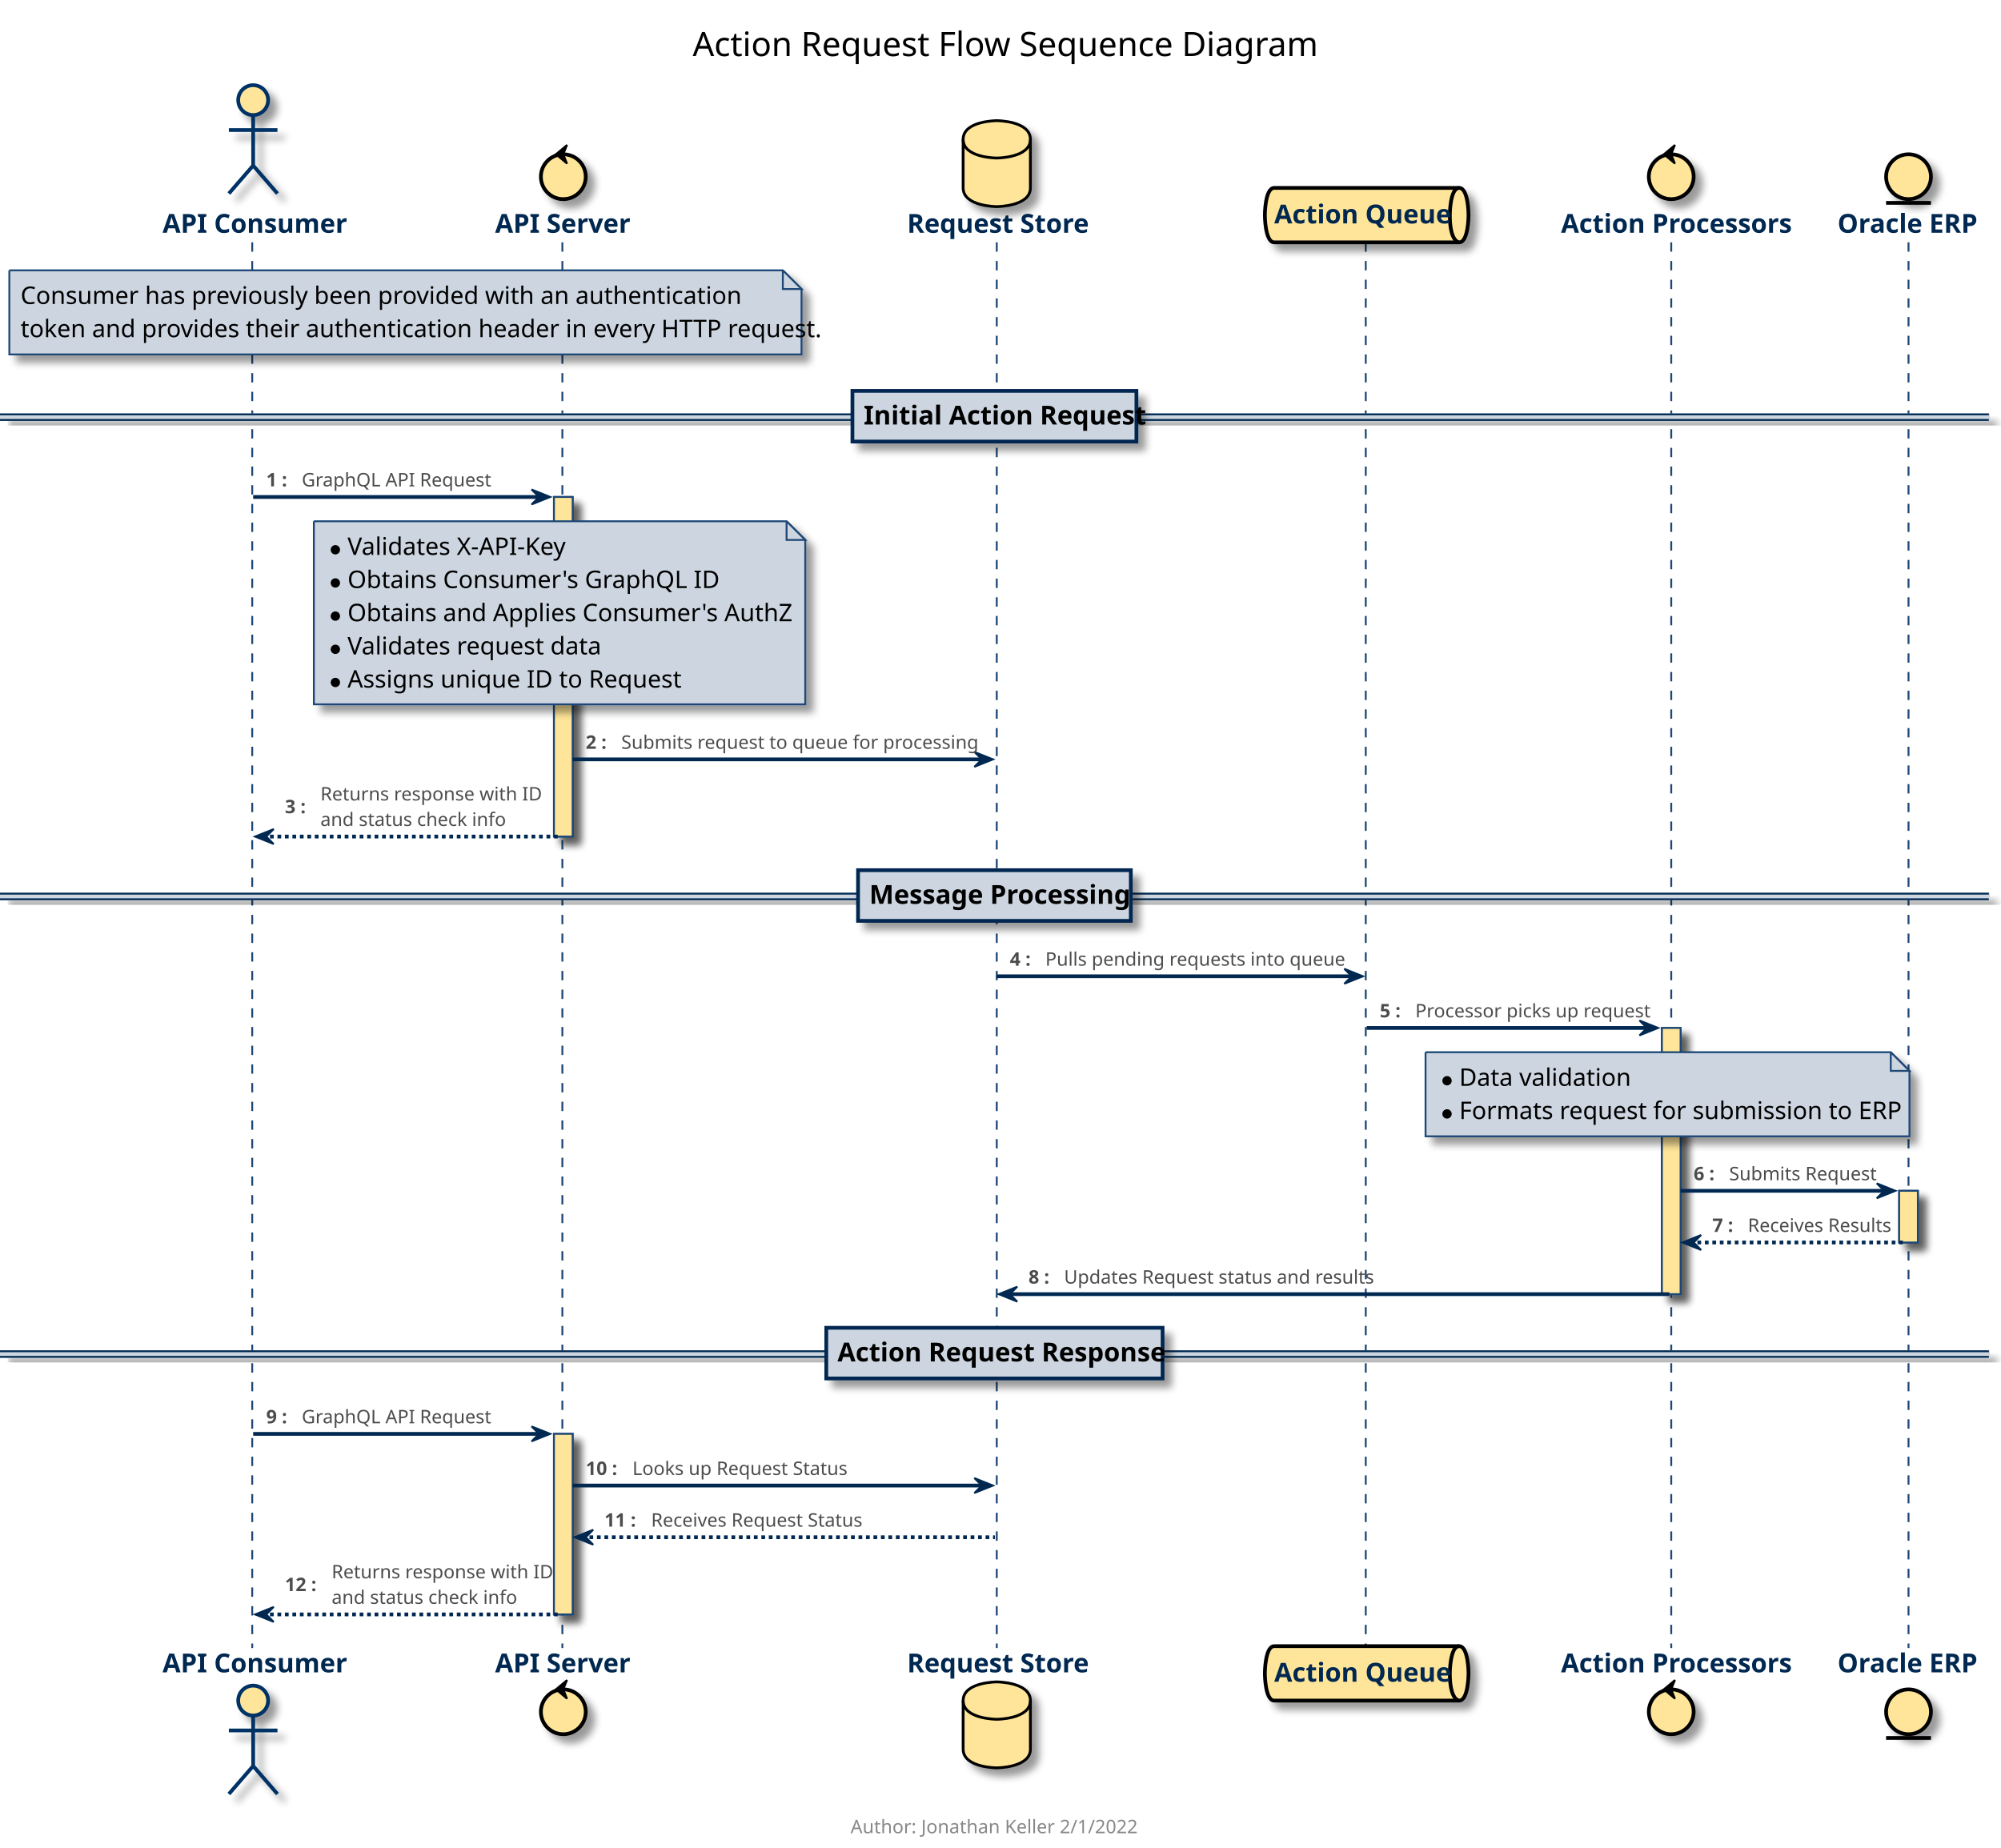
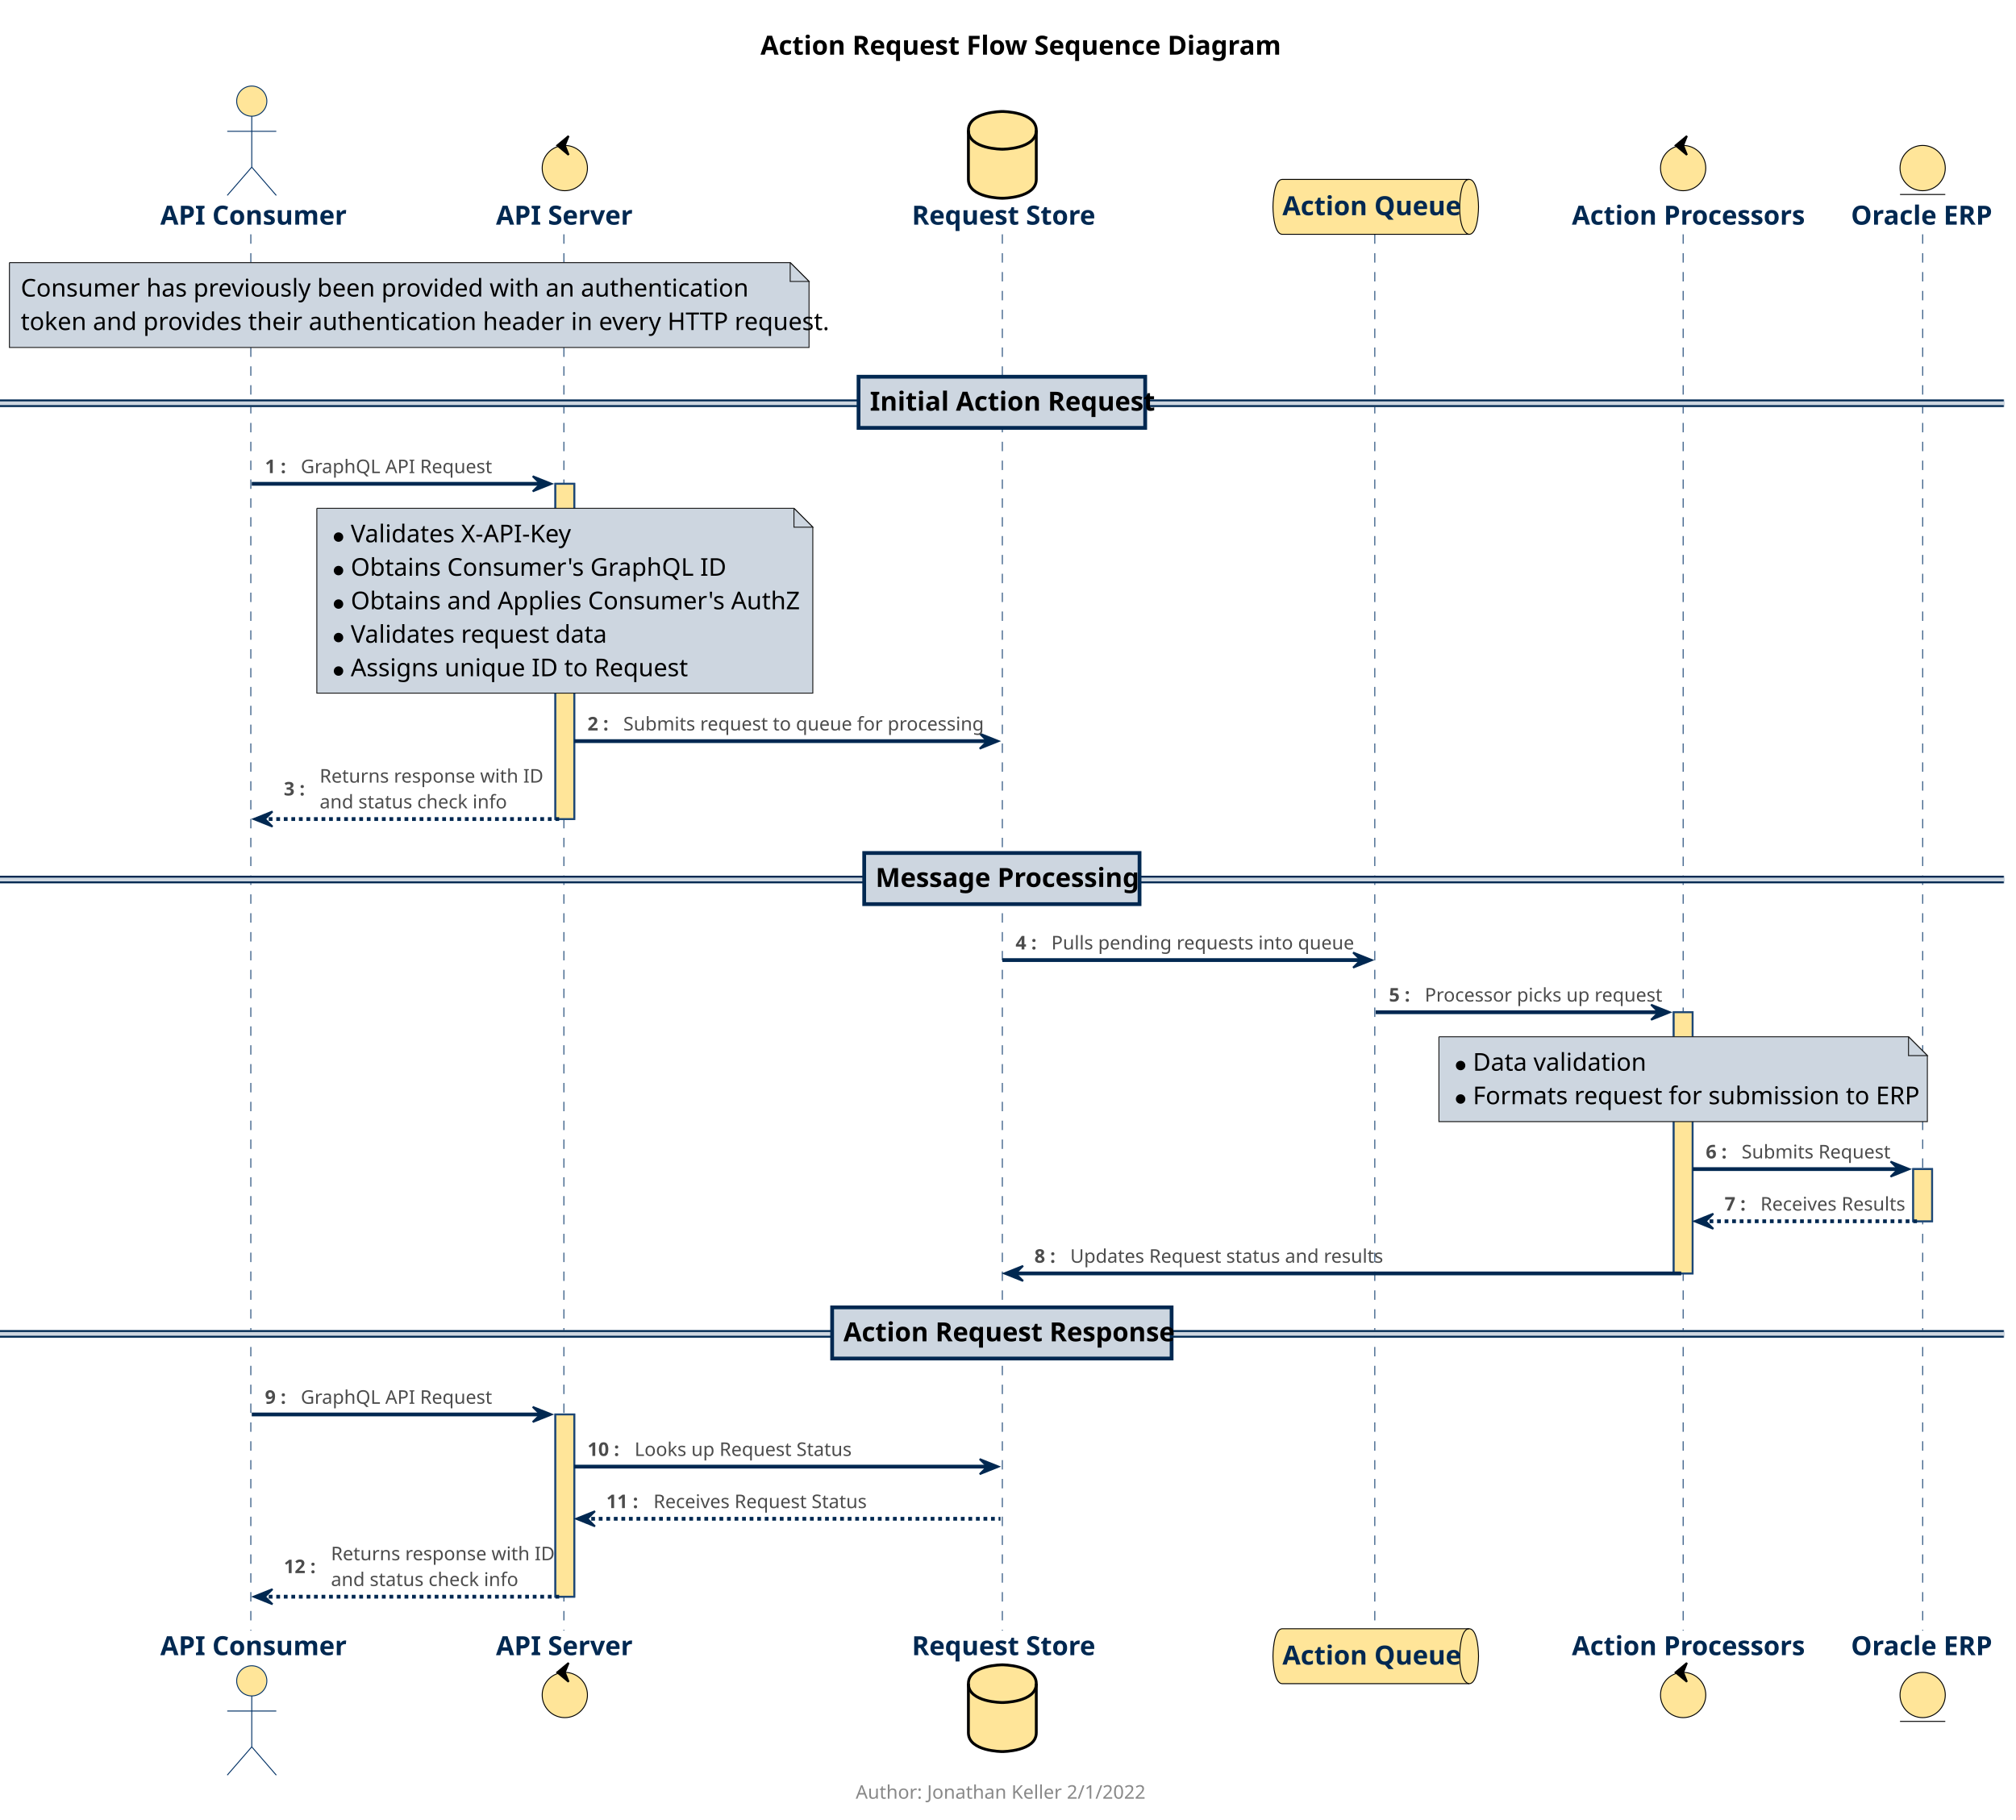
- <svg xmlns="http://www.w3.org/2000/svg" contentScriptType="application/ecmascript" contentStyleType="text/css" height="989px" preserveAspectRatio="none" style="width:1071px;height:989px;background:#FFFFFF;" version="1.1" viewBox="0 0 1071 989" width="1071px" zoomAndPan="magnify">
-   <defs>
-     <filter height="300%" id="fvhv2ahh6kddv" width="300%" x="-1" y="-1">
-       <feGaussianBlur result="blurOut" stdDeviation="2.0" />
-       <feColorMatrix in="blurOut" result="blurOut2" type="matrix" values="0 0 0 0 0 0 0 0 0 0 0 0 0 0 0 0 0 0 .4 0" />
-       <feOffset dx="4.0" dy="4.0" in="blurOut2" result="blurOut3" />
-       <feBlend in="SourceGraphic" in2="blurOut3" mode="normal" />
-     </filter>
-   </defs>
+ <svg xmlns="http://www.w3.org/2000/svg" contentStyleType="text/css" height="965px" preserveAspectRatio="none" style="width:1069px;height:965px;background:#FFFFFF;" version="1.1" viewBox="0 0 1069 965" width="1069px" zoomAndPan="magnify">
+   <defs />
  <g>
-     <text fill="#000000" font-family="Avenir" font-size="18" lengthAdjust="spacing" textLength="323" x="370.75" y="30">Action Request Flow Sequence Diagram</text>
-     <rect fill="#FFE599" filter="url(#fvhv2ahh6kddv)" height="181.77" style="stroke:#1D4776;stroke-width:1.0;" width="10" x="296.5" y="266.012" />
-     <rect fill="#FFE599" filter="url(#fvhv2ahh6kddv)" height="96.64" style="stroke:#1D4776;stroke-width:1.0;" width="10" x="296.5" y="767.506" />
-     <rect fill="#FFE599" filter="url(#fvhv2ahh6kddv)" height="142.496" style="stroke:#1D4776;stroke-width:1.0;" width="10" x="889.5" y="550.226" />
-     <rect fill="#FFE599" filter="url(#fvhv2ahh6kddv)" height="27.66" style="stroke:#1D4776;stroke-width:1.0;" width="10" x="1016.5" y="637.402" />
-     <line style="stroke:#1D4776;stroke-width:1.0;stroke-dasharray:5.0,5.0;" x1="135" x2="135" y1="129.712" y2="882.146" />
-     <line style="stroke:#1D4776;stroke-width:1.0;stroke-dasharray:5.0,5.0;" x1="301" x2="301" y1="129.712" y2="882.146" />
-     <line style="stroke:#1D4776;stroke-width:1.0;stroke-dasharray:5.0,5.0;" x1="533.5" x2="533.5" y1="129.712" y2="882.146" />
-     <line style="stroke:#1D4776;stroke-width:1.0;stroke-dasharray:5.0,5.0;" x1="731" x2="731" y1="129.712" y2="882.146" />
-     <line style="stroke:#1D4776;stroke-width:1.0;stroke-dasharray:5.0,5.0;" x1="894.5" x2="894.5" y1="129.712" y2="882.146" />
-     <line style="stroke:#1D4776;stroke-width:1.0;stroke-dasharray:5.0,5.0;" x1="1021.5" x2="1021.5" y1="129.712" y2="882.146" />
-     <text fill="#002851" font-family="Avenir" font-size="14" font-weight="bold" lengthAdjust="spacing" textLength="91" x="87" y="124.588">API Consumer</text>
-     <ellipse cx="135.5" cy="53.588" fill="#FFE599" filter="url(#fvhv2ahh6kddv)" rx="8" ry="8" style="stroke:#033266;stroke-width:2.0;" />
-     <path d="M135.5,61.588 L135.5,88.588 M122.5,69.588 L148.5,69.588 M135.5,88.588 L122.5,103.588 M135.5,88.588 L148.5,103.588 " fill="none" filter="url(#fvhv2ahh6kddv)" style="stroke:#033266;stroke-width:2.0;" />
-     <text fill="#002851" font-family="Avenir" font-size="14" font-weight="bold" lengthAdjust="spacing" textLength="91" x="87" y="895.146">API Consumer</text>
-     <ellipse cx="135.5" cy="910.27" fill="#FFE599" filter="url(#fvhv2ahh6kddv)" rx="8" ry="8" style="stroke:#033266;stroke-width:2.0;" />
-     <path d="M135.5,918.27 L135.5,945.27 M122.5,926.27 L148.5,926.27 M135.5,945.27 L122.5,960.27 M135.5,945.27 L148.5,960.27 " fill="none" filter="url(#fvhv2ahh6kddv)" style="stroke:#033266;stroke-width:2.0;" />
-     <text fill="#002851" font-family="Avenir" font-size="14" font-weight="bold" lengthAdjust="spacing" textLength="67" x="265" y="124.588">API Server</text>
-     <ellipse cx="301.5" cy="94.588" fill="#FFE599" filter="url(#fvhv2ahh6kddv)" rx="12" ry="12" style="stroke:#000000;stroke-width:2.0;" />
-     <polygon fill="#000000" points="297.5,82.588,303.5,77.588,301.5,82.588,303.5,87.588,297.5,82.588" style="stroke:#000000;stroke-width:1.0;" />
-     <text fill="#002851" font-family="Avenir" font-size="14" font-weight="bold" lengthAdjust="spacing" textLength="67" x="265" y="895.146">API Server</text>
-     <ellipse cx="301.5" cy="916.27" fill="#FFE599" filter="url(#fvhv2ahh6kddv)" rx="12" ry="12" style="stroke:#000000;stroke-width:2.0;" />
-     <polygon fill="#000000" points="297.5,904.27,303.5,899.27,301.5,904.27,303.5,909.27,297.5,904.27" style="stroke:#000000;stroke-width:1.0;" />
-     <text fill="#002851" font-family="Avenir" font-size="14" font-weight="bold" lengthAdjust="spacing" textLength="90" x="485.5" y="124.588">Request Store</text>
-     <path d="M515.5,74.588 C515.5,64.588 533.5,64.588 533.5,64.588 C533.5,64.588 551.5,64.588 551.5,74.588 L551.5,100.588 C551.5,110.588 533.5,110.588 533.5,110.588 C533.5,110.588 515.5,110.588 515.5,100.588 L515.5,74.588 " fill="#FFE599" filter="url(#fvhv2ahh6kddv)" style="stroke:#000000;stroke-width:1.5;" />
-     <path d="M515.5,74.588 C515.5,84.588 533.5,84.588 533.5,84.588 C533.5,84.588 551.5,84.588 551.5,74.588 " fill="none" style="stroke:#000000;stroke-width:1.5;" />
-     <text fill="#002851" font-family="Avenir" font-size="14" font-weight="bold" lengthAdjust="spacing" textLength="90" x="485.5" y="895.146">Request Store</text>
-     <path d="M515.5,910.27 C515.5,900.27 533.5,900.27 533.5,900.27 C533.5,900.27 551.5,900.27 551.5,910.27 L551.5,936.27 C551.5,946.27 533.5,946.27 533.5,946.27 C533.5,946.27 515.5,946.27 515.5,936.27 L515.5,910.27 " fill="#FFE599" filter="url(#fvhv2ahh6kddv)" style="stroke:#000000;stroke-width:1.5;" />
-     <path d="M515.5,910.27 C515.5,920.27 533.5,920.27 533.5,920.27 C533.5,920.27 551.5,920.27 551.5,910.27 " fill="none" style="stroke:#000000;stroke-width:1.5;" />
-     <path d="M682,100.588 L781,100.588 C786,100.588 786,115.15 786,115.15 C786,115.15 786,129.712 781,129.712 L682,129.712 C677,129.712 677,115.15 677,115.15 C677,115.15 677,100.588 682,100.588 " fill="#FFE599" filter="url(#fvhv2ahh6kddv)" style="stroke:#000000;stroke-width:2.0;" />
-     <path d="M781,100.588 C776,100.588 776,115.15 776,115.15 C776,129.712 781,129.712 781,129.712 " fill="none" style="stroke:#000000;stroke-width:2.0;" />
-     <text fill="#002851" font-family="Avenir" font-size="14" font-weight="bold" lengthAdjust="spacing" textLength="89" x="682" y="119.588">Action Queue</text>
-     <path d="M682,881.146 L781,881.146 C786,881.146 786,895.708 786,895.708 C786,895.708 786,910.27 781,910.27 L682,910.27 C677,910.27 677,895.708 677,895.708 C677,895.708 677,881.146 682,881.146 " fill="#FFE599" filter="url(#fvhv2ahh6kddv)" style="stroke:#000000;stroke-width:2.0;" />
-     <path d="M781,881.146 C776,881.146 776,895.708 776,895.708 C776,910.27 781,910.27 781,910.27 " fill="none" style="stroke:#000000;stroke-width:2.0;" />
-     <text fill="#002851" font-family="Avenir" font-size="14" font-weight="bold" lengthAdjust="spacing" textLength="89" x="682" y="900.146">Action Queue</text>
-     <text fill="#002851" font-family="Avenir" font-size="14" font-weight="bold" lengthAdjust="spacing" textLength="112" x="835.5" y="124.588">Action Processors</text>
-     <ellipse cx="894.5" cy="94.588" fill="#FFE599" filter="url(#fvhv2ahh6kddv)" rx="12" ry="12" style="stroke:#000000;stroke-width:2.0;" />
-     <polygon fill="#000000" points="890.5,82.588,896.5,77.588,894.5,82.588,896.5,87.588,890.5,82.588" style="stroke:#000000;stroke-width:1.0;" />
-     <text fill="#002851" font-family="Avenir" font-size="14" font-weight="bold" lengthAdjust="spacing" textLength="112" x="835.5" y="895.146">Action Processors</text>
-     <ellipse cx="894.5" cy="916.27" fill="#FFE599" filter="url(#fvhv2ahh6kddv)" rx="12" ry="12" style="stroke:#000000;stroke-width:2.0;" />
-     <polygon fill="#000000" points="890.5,904.27,896.5,899.27,894.5,904.27,896.5,909.27,890.5,904.27" style="stroke:#000000;stroke-width:1.0;" />
-     <text fill="#002851" font-family="Avenir" font-size="14" font-weight="bold" lengthAdjust="spacing" textLength="70" x="983.5" y="124.588">Oracle ERP</text>
-     <ellipse cx="1021.5" cy="94.588" fill="#FFE599" filter="url(#fvhv2ahh6kddv)" rx="12" ry="12" style="stroke:#000000;stroke-width:2.0;" />
-     <line style="stroke:#000000;stroke-width:2.0;" x1="1009.5" x2="1033.5" y1="108.588" y2="108.588" />
-     <text fill="#002851" font-family="Avenir" font-size="14" font-weight="bold" lengthAdjust="spacing" textLength="70" x="983.5" y="895.146">Oracle ERP</text>
-     <ellipse cx="1021.5" cy="916.27" fill="#FFE599" filter="url(#fvhv2ahh6kddv)" rx="12" ry="12" style="stroke:#000000;stroke-width:2.0;" />
-     <line style="stroke:#000000;stroke-width:2.0;" x1="1009.5" x2="1033.5" y1="930.27" y2="930.27" />
-     <rect fill="#FFE599" filter="url(#fvhv2ahh6kddv)" height="181.77" style="stroke:#1D4776;stroke-width:1.0;" width="10" x="296.5" y="266.012" />
-     <rect fill="#FFE599" filter="url(#fvhv2ahh6kddv)" height="96.64" style="stroke:#1D4776;stroke-width:1.0;" width="10" x="296.5" y="767.506" />
-     <rect fill="#FFE599" filter="url(#fvhv2ahh6kddv)" height="142.496" style="stroke:#1D4776;stroke-width:1.0;" width="10" x="889.5" y="550.226" />
-     <rect fill="#FFE599" filter="url(#fvhv2ahh6kddv)" height="27.66" style="stroke:#1D4776;stroke-width:1.0;" width="10" x="1016.5" y="637.402" />
-     <path d="M5,144.712 L5,189.712 L429,189.712 L429,154.712 L419,144.712 L5,144.712 " fill="#CDD6E0" filter="url(#fvhv2ahh6kddv)" style="stroke:#1D4776;stroke-width:1.0;" />
-     <path d="M419,144.712 L419,154.712 L429,154.712 L419,144.712 " fill="#CDD6E0" style="stroke:#1D4776;stroke-width:1.0;" />
-     <text fill="#000000" font-family="Avenir" font-size="13" lengthAdjust="spacing" textLength="364" x="11" y="162.712">Consumer has previously been provided with an authentication</text>
-     <text fill="#000000" font-family="Avenir" font-size="13" lengthAdjust="spacing" textLength="403" x="11" y="180.47">token and provides their authentication header in every HTTP request.</text>
-     <rect fill="#CDD6E0" filter="url(#fvhv2ahh6kddv)" height="3" style="stroke:#CDD6E0;stroke-width:1.0;" width="1064.5" x="0" y="221.79" />
-     <line style="stroke:#002851;stroke-width:1.0;" x1="0" x2="1064.5" y1="221.79" y2="221.79" />
-     <line style="stroke:#002851;stroke-width:1.0;" x1="0" x2="1064.5" y1="224.79" y2="224.79" />
-     <rect fill="#CDD6E0" filter="url(#fvhv2ahh6kddv)" height="27.124" style="stroke:#002851;stroke-width:2.0;" width="152" x="456.25" y="209.228" />
-     <text fill="#000000" font-family="Avenir" font-size="14" font-weight="bold" lengthAdjust="spacing" textLength="134" x="462.25" y="227.228">Initial Action Request</text>
-     <polygon fill="#002851" points="284.5,262.012,294.5,266.012,284.5,270.012,288.5,266.012" style="stroke:#002851;stroke-width:1.0;" />
-     <line style="stroke:#002851;stroke-width:2.0;" x1="135.5" x2="290.5" y1="266.012" y2="266.012" />
-     <text fill="#4C4C4C" font-family="Avenir" font-size="10" font-weight="bold" lengthAdjust="spacing" textLength="12" x="142.5" y="260.352">1 :</text>
-     <text fill="#4C4C4C" font-family="Avenir" font-size="10" lengthAdjust="spacing" textLength="100" x="161.5" y="260.352">GraphQL API Request</text>
-     <path d="M168,279.012 L168,377.012 L431,377.012 L431,289.012 L421,279.012 L168,279.012 " fill="#CDD6E0" filter="url(#fvhv2ahh6kddv)" style="stroke:#1D4776;stroke-width:1.0;" />
-     <path d="M421,279.012 L421,289.012 L431,289.012 L421,279.012 " fill="#CDD6E0" style="stroke:#1D4776;stroke-width:1.0;" />
-     <ellipse cx="179.5" cy="294.27" fill="#000000" rx="2.5" ry="2.5" style="stroke:#000000;stroke-width:0.0;" />
-     <text fill="#000000" font-family="Avenir" font-size="13" lengthAdjust="spacing" textLength="113" x="186" y="297.012">Validates X-API-Key</text>
-     <ellipse cx="179.5" cy="312.028" fill="#000000" rx="2.5" ry="2.5" style="stroke:#000000;stroke-width:0.0;" />
-     <text fill="#000000" font-family="Avenir" font-size="13" lengthAdjust="spacing" textLength="193" x="186" y="314.77">Obtains Consumer's GraphQL ID</text>
-     <ellipse cx="179.5" cy="329.786" fill="#000000" rx="2.5" ry="2.5" style="stroke:#000000;stroke-width:0.0;" />
-     <text fill="#000000" font-family="Avenir" font-size="13" lengthAdjust="spacing" textLength="230" x="186" y="332.528">Obtains and Applies Consumer's AuthZ</text>
-     <ellipse cx="179.5" cy="347.544" fill="#000000" rx="2.5" ry="2.5" style="stroke:#000000;stroke-width:0.0;" />
-     <text fill="#000000" font-family="Avenir" font-size="13" lengthAdjust="spacing" textLength="130" x="186" y="350.286">Validates request data</text>
-     <ellipse cx="179.5" cy="365.302" fill="#000000" rx="2.5" ry="2.5" style="stroke:#000000;stroke-width:0.0;" />
-     <text fill="#000000" font-family="Avenir" font-size="13" lengthAdjust="spacing" textLength="172" x="186" y="368.044">Assigns unique ID to Request</text>
-     <polygon fill="#002851" points="521.5,402.462,531.5,406.462,521.5,410.462,525.5,406.462" style="stroke:#002851;stroke-width:1.0;" />
-     <line style="stroke:#002851;stroke-width:2.0;" x1="306.5" x2="527.5" y1="406.462" y2="406.462" />
-     <text fill="#4C4C4C" font-family="Avenir" font-size="10" font-weight="bold" lengthAdjust="spacing" textLength="12" x="313.5" y="400.802">2 :</text>
-     <text fill="#4C4C4C" font-family="Avenir" font-size="10" lengthAdjust="spacing" textLength="184" x="332.5" y="400.802">Submits request to queue for processing</text>
-     <polygon fill="#002851" points="146.5,443.782,136.5,447.782,146.5,451.782,142.5,447.782" style="stroke:#002851;stroke-width:1.0;" />
-     <line style="stroke:#002851;stroke-width:2.0;stroke-dasharray:2.0,2.0;" x1="140.5" x2="300.5" y1="447.782" y2="447.782" />
-     <text fill="#4C4C4C" font-family="Avenir" font-size="10" font-weight="bold" lengthAdjust="spacing" textLength="12" x="152.5" y="435.292">3 :</text>
-     <text fill="#4C4C4C" font-family="Avenir" font-size="10" lengthAdjust="spacing" textLength="112" x="171.5" y="428.462">Returns response with ID</text>
-     <text fill="#4C4C4C" font-family="Avenir" font-size="10" lengthAdjust="spacing" textLength="95" x="171.5" y="442.122">and status check info</text>
-     <rect fill="#CDD6E0" filter="url(#fvhv2ahh6kddv)" height="3" style="stroke:#CDD6E0;stroke-width:1.0;" width="1064.5" x="0" y="478.344" />
-     <line style="stroke:#002851;stroke-width:1.0;" x1="0" x2="1064.5" y1="478.344" y2="478.344" />
-     <line style="stroke:#002851;stroke-width:1.0;" x1="0" x2="1064.5" y1="481.344" y2="481.344" />
-     <rect fill="#CDD6E0" filter="url(#fvhv2ahh6kddv)" height="27.124" style="stroke:#002851;stroke-width:2.0;" width="146" x="459.25" y="465.782" />
-     <text fill="#000000" font-family="Avenir" font-size="14" font-weight="bold" lengthAdjust="spacing" textLength="128" x="465.25" y="483.782">Message Processing</text>
-     <polygon fill="#002851" points="719.5,518.566,729.5,522.566,719.5,526.566,723.5,522.566" style="stroke:#002851;stroke-width:1.0;" />
-     <line style="stroke:#002851;stroke-width:2.0;" x1="533.5" x2="725.5" y1="522.566" y2="522.566" />
-     <text fill="#4C4C4C" font-family="Avenir" font-size="10" font-weight="bold" lengthAdjust="spacing" textLength="12" x="540.5" y="516.906">4 :</text>
-     <text fill="#4C4C4C" font-family="Avenir" font-size="10" lengthAdjust="spacing" textLength="155" x="559.5" y="516.906">Pulls pending requests into queue</text>
-     <polygon fill="#002851" points="877.5,546.226,887.5,550.226,877.5,554.226,881.5,550.226" style="stroke:#002851;stroke-width:1.0;" />
-     <line style="stroke:#002851;stroke-width:2.0;" x1="731.5" x2="883.5" y1="550.226" y2="550.226" />
-     <text fill="#4C4C4C" font-family="Avenir" font-size="10" font-weight="bold" lengthAdjust="spacing" textLength="12" x="738.5" y="544.566">5 :</text>
-     <text fill="#4C4C4C" font-family="Avenir" font-size="10" lengthAdjust="spacing" textLength="120" x="757.5" y="544.566">Processor picks up request</text>
-     <path d="M763,563.226 L763,608.226 L1022,608.226 L1022,573.226 L1012,563.226 L763,563.226 " fill="#CDD6E0" filter="url(#fvhv2ahh6kddv)" style="stroke:#1D4776;stroke-width:1.0;" />
-     <path d="M1012,563.226 L1012,573.226 L1022,573.226 L1012,563.226 " fill="#CDD6E0" style="stroke:#1D4776;stroke-width:1.0;" />
-     <ellipse cx="774.5" cy="578.484" fill="#000000" rx="2.5" ry="2.5" style="stroke:#000000;stroke-width:0.0;" />
-     <text fill="#000000" font-family="Avenir" font-size="13" lengthAdjust="spacing" textLength="88" x="781" y="581.226">Data validation</text>
-     <ellipse cx="774.5" cy="596.242" fill="#000000" rx="2.5" ry="2.5" style="stroke:#000000;stroke-width:0.0;" />
-     <text fill="#000000" font-family="Avenir" font-size="13" lengthAdjust="spacing" textLength="226" x="781" y="598.984">Formats request for submission to ERP</text>
-     <polygon fill="#002851" points="1004.5,633.402,1014.5,637.402,1004.5,641.402,1008.5,637.402" style="stroke:#002851;stroke-width:1.0;" />
-     <line style="stroke:#002851;stroke-width:2.0;" x1="899.5" x2="1010.5" y1="637.402" y2="637.402" />
-     <text fill="#4C4C4C" font-family="Avenir" font-size="10" font-weight="bold" lengthAdjust="spacing" textLength="12" x="906.5" y="631.742">6 :</text>
-     <text fill="#4C4C4C" font-family="Avenir" font-size="10" lengthAdjust="spacing" textLength="76" x="925.5" y="631.742">Submits Request</text>
-     <polygon fill="#002851" points="910.5,661.062,900.5,665.062,910.5,669.062,906.5,665.062" style="stroke:#002851;stroke-width:1.0;" />
-     <line style="stroke:#002851;stroke-width:2.0;stroke-dasharray:2.0,2.0;" x1="904.5" x2="1020.5" y1="665.062" y2="665.062" />
-     <text fill="#4C4C4C" font-family="Avenir" font-size="10" font-weight="bold" lengthAdjust="spacing" textLength="12" x="916.5" y="659.402">7 :</text>
-     <text fill="#4C4C4C" font-family="Avenir" font-size="10" lengthAdjust="spacing" textLength="74" x="935.5" y="659.402">Receives Results</text>
-     <polygon fill="#002851" points="544.5,688.722,534.5,692.722,544.5,696.722,540.5,692.722" style="stroke:#002851;stroke-width:1.0;" />
-     <line style="stroke:#002851;stroke-width:2.0;" x1="538.5" x2="893.5" y1="692.722" y2="692.722" />
-     <text fill="#4C4C4C" font-family="Avenir" font-size="10" font-weight="bold" lengthAdjust="spacing" textLength="12" x="550.5" y="687.062">8 :</text>
-     <text fill="#4C4C4C" font-family="Avenir" font-size="10" lengthAdjust="spacing" textLength="156" x="569.5" y="687.062">Updates Request status and results</text>
-     <rect fill="#CDD6E0" filter="url(#fvhv2ahh6kddv)" height="3" style="stroke:#CDD6E0;stroke-width:1.0;" width="1064.5" x="0" y="723.284" />
-     <line style="stroke:#002851;stroke-width:1.0;" x1="0" x2="1064.5" y1="723.284" y2="723.284" />
-     <line style="stroke:#002851;stroke-width:1.0;" x1="0" x2="1064.5" y1="726.284" y2="726.284" />
-     <rect fill="#CDD6E0" filter="url(#fvhv2ahh6kddv)" height="27.124" style="stroke:#002851;stroke-width:2.0;" width="180" x="442.25" y="710.722" />
-     <text fill="#000000" font-family="Avenir" font-size="14" font-weight="bold" lengthAdjust="spacing" textLength="162" x="448.25" y="728.722">Action Request Response</text>
-     <polygon fill="#002851" points="284.5,763.506,294.5,767.506,284.5,771.506,288.5,767.506" style="stroke:#002851;stroke-width:1.0;" />
-     <line style="stroke:#002851;stroke-width:2.0;" x1="135.5" x2="290.5" y1="767.506" y2="767.506" />
-     <text fill="#4C4C4C" font-family="Avenir" font-size="10" font-weight="bold" lengthAdjust="spacing" textLength="12" x="142.5" y="761.846">9 :</text>
-     <text fill="#4C4C4C" font-family="Avenir" font-size="10" lengthAdjust="spacing" textLength="100" x="161.5" y="761.846">GraphQL API Request</text>
-     <polygon fill="#002851" points="521.5,791.166,531.5,795.166,521.5,799.166,525.5,795.166" style="stroke:#002851;stroke-width:1.0;" />
-     <line style="stroke:#002851;stroke-width:2.0;" x1="306.5" x2="527.5" y1="795.166" y2="795.166" />
-     <text fill="#4C4C4C" font-family="Avenir" font-size="10" font-weight="bold" lengthAdjust="spacing" textLength="18" x="313.5" y="789.506">10 :</text>
-     <text fill="#4C4C4C" font-family="Avenir" font-size="10" lengthAdjust="spacing" textLength="111" x="338.5" y="789.506">Looks up Request Status</text>
-     <polygon fill="#002851" points="317.5,818.826,307.5,822.826,317.5,826.826,313.5,822.826" style="stroke:#002851;stroke-width:1.0;" />
-     <line style="stroke:#002851;stroke-width:2.0;stroke-dasharray:2.0,2.0;" x1="311.5" x2="532.5" y1="822.826" y2="822.826" />
-     <text fill="#4C4C4C" font-family="Avenir" font-size="10" font-weight="bold" lengthAdjust="spacing" textLength="18" x="323.5" y="817.166">11 :</text>
-     <text fill="#4C4C4C" font-family="Avenir" font-size="10" lengthAdjust="spacing" textLength="110" x="348.5" y="817.166">Receives Request Status</text>
-     <polygon fill="#002851" points="146.5,860.146,136.5,864.146,146.5,868.146,142.5,864.146" style="stroke:#002851;stroke-width:1.0;" />
-     <line style="stroke:#002851;stroke-width:2.0;stroke-dasharray:2.0,2.0;" x1="140.5" x2="300.5" y1="864.146" y2="864.146" />
-     <text fill="#4C4C4C" font-family="Avenir" font-size="10" font-weight="bold" lengthAdjust="spacing" textLength="18" x="152.5" y="851.656">12 :</text>
-     <text fill="#4C4C4C" font-family="Avenir" font-size="10" lengthAdjust="spacing" textLength="112" x="177.5" y="844.826">Returns response with ID</text>
-     <text fill="#4C4C4C" font-family="Avenir" font-size="10" lengthAdjust="spacing" textLength="95" x="177.5" y="858.486">and status check info</text>
-     <text fill="#888888" font-family="Avenir" font-size="10" lengthAdjust="spacing" textLength="154" x="455.25" y="981.27">Author: Jonathan Keller 2/1/2022</text>
+     <rect height="29.124" style="stroke:#00000000;stroke-width:1.0;fill:none;" width="265" x="398.25" y="10" />
+     <text fill="#000000" font-family="Avenir" font-size="14" font-weight="bold" lengthAdjust="spacing" textLength="255" x="403.25" y="29">Action Request Flow Sequence Diagram</text>
+     <rect fill="#FFE599" height="177.77" style="stroke:#1D4776;stroke-width:1.0;" width="10" x="294.5" y="256.548" />
+     <rect fill="#FFE599" height="96.64" style="stroke:#1D4776;stroke-width:1.0;" width="10" x="294.5" y="750.042" />
+     <rect fill="#FFE599" height="138.496" style="stroke:#1D4776;stroke-width:1.0;" width="10" x="887.5" y="536.762" />
+     <rect fill="#FFE599" height="27.66" style="stroke:#1D4776;stroke-width:1.0;" width="10" x="1014.5" y="619.938" />
+     <line style="stroke:#1D4776;stroke-width:0.5;stroke-dasharray:5.0,5.0;" x1="133" x2="133" y1="124.248" y2="864.682" />
+     <line style="stroke:#1D4776;stroke-width:0.5;stroke-dasharray:5.0,5.0;" x1="299" x2="299" y1="124.248" y2="864.682" />
+     <line style="stroke:#1D4776;stroke-width:0.5;stroke-dasharray:5.0,5.0;" x1="531.5" x2="531.5" y1="124.248" y2="864.682" />
+     <line style="stroke:#1D4776;stroke-width:0.5;stroke-dasharray:5.0,5.0;" x1="729" x2="729" y1="124.248" y2="864.682" />
+     <line style="stroke:#1D4776;stroke-width:0.5;stroke-dasharray:5.0,5.0;" x1="892.5" x2="892.5" y1="124.248" y2="864.682" />
+     <line style="stroke:#1D4776;stroke-width:0.5;stroke-dasharray:5.0,5.0;" x1="1019.5" x2="1019.5" y1="124.248" y2="864.682" />
+     <text fill="#002851" font-family="Avenir" font-size="14" font-weight="bold" lengthAdjust="spacing" textLength="91" x="85" y="119.124">API Consumer</text>
+     <ellipse cx="133.5" cy="53.624" fill="#FFE599" rx="8" ry="8" style="stroke:#033266;stroke-width:0.5;" />
+     <path d="M133.5,61.624 L133.5,88.624 M120.5,69.624 L146.5,69.624 M133.5,88.624 L120.5,103.624 M133.5,88.624 L146.5,103.624 " fill="none" style="stroke:#033266;stroke-width:0.5;" />
+     <text fill="#002851" font-family="Avenir" font-size="14" font-weight="bold" lengthAdjust="spacing" textLength="91" x="85" y="877.682">API Consumer</text>
+     <ellipse cx="133.5" cy="891.306" fill="#FFE599" rx="8" ry="8" style="stroke:#033266;stroke-width:0.5;" />
+     <path d="M133.5,899.306 L133.5,926.306 M120.5,907.306 L146.5,907.306 M133.5,926.306 L120.5,941.306 M133.5,926.306 L146.5,941.306 " fill="none" style="stroke:#033266;stroke-width:0.5;" />
+     <text fill="#002851" font-family="Avenir" font-size="14" font-weight="bold" lengthAdjust="spacing" textLength="67" x="263" y="119.124">API Server</text>
+     <ellipse cx="299.5" cy="89.124" fill="#FFE599" rx="12" ry="12" style="stroke:#000000;stroke-width:0.5;" />
+     <polygon fill="#000000" points="295.5,77.124,301.5,72.124,299.5,77.124,301.5,82.124,295.5,77.124" style="stroke:#000000;stroke-width:1.0;" />
+     <text fill="#002851" font-family="Avenir" font-size="14" font-weight="bold" lengthAdjust="spacing" textLength="67" x="263" y="877.682">API Server</text>
+     <ellipse cx="299.5" cy="898.806" fill="#FFE599" rx="12" ry="12" style="stroke:#000000;stroke-width:0.5;" />
+     <polygon fill="#000000" points="295.5,886.806,301.5,881.806,299.5,886.806,301.5,891.806,295.5,886.806" style="stroke:#000000;stroke-width:1.0;" />
+     <text fill="#002851" font-family="Avenir" font-size="14" font-weight="bold" lengthAdjust="spacing" textLength="90" x="483.5" y="119.124">Request Store</text>
+     <path d="M513.5,69.124 C513.5,59.124 531.5,59.124 531.5,59.124 C531.5,59.124 549.5,59.124 549.5,69.124 L549.5,95.124 C549.5,105.124 531.5,105.124 531.5,105.124 C531.5,105.124 513.5,105.124 513.5,95.124 L513.5,69.124 " fill="#FFE599" style="stroke:#000000;stroke-width:1.5;" />
+     <path d="M513.5,69.124 C513.5,79.124 531.5,79.124 531.5,79.124 C531.5,79.124 549.5,79.124 549.5,69.124 " fill="none" style="stroke:#000000;stroke-width:1.5;" />
+     <text fill="#002851" font-family="Avenir" font-size="14" font-weight="bold" lengthAdjust="spacing" textLength="90" x="483.5" y="877.682">Request Store</text>
+     <path d="M513.5,892.806 C513.5,882.806 531.5,882.806 531.5,882.806 C531.5,882.806 549.5,882.806 549.5,892.806 L549.5,918.806 C549.5,928.806 531.5,928.806 531.5,928.806 C531.5,928.806 513.5,928.806 513.5,918.806 L513.5,892.806 " fill="#FFE599" style="stroke:#000000;stroke-width:1.5;" />
+     <path d="M513.5,892.806 C513.5,902.806 531.5,902.806 531.5,902.806 C531.5,902.806 549.5,902.806 549.5,892.806 " fill="none" style="stroke:#000000;stroke-width:1.5;" />
+     <path d="M680,95.124 L779,95.124 C784,95.124 784,109.686 784,109.686 C784,109.686 784,124.248 779,124.248 L680,124.248 C675,124.248 675,109.686 675,109.686 C675,109.686 675,95.124 680,95.124 " fill="#FFE599" style="stroke:#000000;stroke-width:0.5;" />
+     <path d="M779,95.124 C774,95.124 774,109.686 774,109.686 C774,124.248 779,124.248 779,124.248 " fill="none" style="stroke:#000000;stroke-width:0.5;" />
+     <text fill="#002851" font-family="Avenir" font-size="14" font-weight="bold" lengthAdjust="spacing" textLength="89" x="680" y="114.124">Action Queue</text>
+     <path d="M680,863.682 L779,863.682 C784,863.682 784,878.244 784,878.244 C784,878.244 784,892.806 779,892.806 L680,892.806 C675,892.806 675,878.244 675,878.244 C675,878.244 675,863.682 680,863.682 " fill="#FFE599" style="stroke:#000000;stroke-width:0.5;" />
+     <path d="M779,863.682 C774,863.682 774,878.244 774,878.244 C774,892.806 779,892.806 779,892.806 " fill="none" style="stroke:#000000;stroke-width:0.5;" />
+     <text fill="#002851" font-family="Avenir" font-size="14" font-weight="bold" lengthAdjust="spacing" textLength="89" x="680" y="882.682">Action Queue</text>
+     <text fill="#002851" font-family="Avenir" font-size="14" font-weight="bold" lengthAdjust="spacing" textLength="112" x="833.5" y="119.124">Action Processors</text>
+     <ellipse cx="892.5" cy="89.124" fill="#FFE599" rx="12" ry="12" style="stroke:#000000;stroke-width:0.5;" />
+     <polygon fill="#000000" points="888.5,77.124,894.5,72.124,892.5,77.124,894.5,82.124,888.5,77.124" style="stroke:#000000;stroke-width:1.0;" />
+     <text fill="#002851" font-family="Avenir" font-size="14" font-weight="bold" lengthAdjust="spacing" textLength="112" x="833.5" y="877.682">Action Processors</text>
+     <ellipse cx="892.5" cy="898.806" fill="#FFE599" rx="12" ry="12" style="stroke:#000000;stroke-width:0.5;" />
+     <polygon fill="#000000" points="888.5,886.806,894.5,881.806,892.5,886.806,894.5,891.806,888.5,886.806" style="stroke:#000000;stroke-width:1.0;" />
+     <text fill="#002851" font-family="Avenir" font-size="14" font-weight="bold" lengthAdjust="spacing" textLength="70" x="981.5" y="119.124">Oracle ERP</text>
+     <ellipse cx="1019.5" cy="89.124" fill="#FFE599" rx="12" ry="12" style="stroke:#000000;stroke-width:0.5;" />
+     <line style="stroke:#000000;stroke-width:0.5;" x1="1007.5" x2="1031.5" y1="103.124" y2="103.124" />
+     <text fill="#002851" font-family="Avenir" font-size="14" font-weight="bold" lengthAdjust="spacing" textLength="70" x="981.5" y="877.682">Oracle ERP</text>
+     <ellipse cx="1019.5" cy="898.806" fill="#FFE599" rx="12" ry="12" style="stroke:#000000;stroke-width:0.5;" />
+     <line style="stroke:#000000;stroke-width:0.5;" x1="1007.5" x2="1031.5" y1="912.806" y2="912.806" />
+     <rect fill="#FFE599" height="177.77" style="stroke:#1D4776;stroke-width:1.0;" width="10" x="294.5" y="256.548" />
+     <rect fill="#FFE599" height="96.64" style="stroke:#1D4776;stroke-width:1.0;" width="10" x="294.5" y="750.042" />
+     <rect fill="#FFE599" height="138.496" style="stroke:#1D4776;stroke-width:1.0;" width="10" x="887.5" y="536.762" />
+     <rect fill="#FFE599" height="27.66" style="stroke:#1D4776;stroke-width:1.0;" width="10" x="1014.5" y="619.938" />
+     <path d="M5,139.248 L5,184.248 L429,184.248 L429,149.248 L419,139.248 L5,139.248 " fill="#CDD6E0" style="stroke:#181818;stroke-width:0.5;" />
+     <path d="M419,139.248 L419,149.248 L429,149.248 L419,139.248 " fill="#CDD6E0" style="stroke:#181818;stroke-width:0.5;" />
+     <text fill="#000000" font-family="Avenir" font-size="13" lengthAdjust="spacing" textLength="364" x="11" y="157.248">Consumer has previously been provided with an authentication</text>
+     <text fill="#000000" font-family="Avenir" font-size="13" lengthAdjust="spacing" textLength="403" x="11" y="175.006">token and provides their authentication header in every HTTP request.</text>
+     <rect fill="#CDD6E0" height="3" style="stroke:#CDD6E0;stroke-width:1.0;" width="1062.5" x="0" y="212.326" />
+     <line style="stroke:#002851;stroke-width:1.0;" x1="0" x2="1062.5" y1="212.326" y2="212.326" />
+     <line style="stroke:#002851;stroke-width:1.0;" x1="0" x2="1062.5" y1="215.326" y2="215.326" />
+     <rect fill="#CDD6E0" height="27.124" style="stroke:#002851;stroke-width:2.0;" width="152" x="455.25" y="199.764" />
+     <text fill="#000000" font-family="Avenir" font-size="14" font-weight="bold" lengthAdjust="spacing" textLength="134" x="461.25" y="217.764">Initial Action Request</text>
+     <polygon fill="#002851" points="282.5,252.548,292.5,256.548,282.5,260.548,286.5,256.548" style="stroke:#002851;stroke-width:1.0;" />
+     <line style="stroke:#002851;stroke-width:2.0;" x1="133.5" x2="288.5" y1="256.548" y2="256.548" />
+     <text fill="#4C4C4C" font-family="Avenir" font-size="10" font-weight="bold" lengthAdjust="spacing" textLength="12" x="140.5" y="250.888">1 :</text>
+     <text fill="#4C4C4C" font-family="Avenir" font-size="10" lengthAdjust="spacing" textLength="100" x="159.5" y="250.888">GraphQL API Request</text>
+     <path d="M168,269.548 L168,367.548 L431,367.548 L431,279.548 L421,269.548 L168,269.548 " fill="#CDD6E0" style="stroke:#181818;stroke-width:0.5;" />
+     <path d="M421,269.548 L421,279.548 L431,279.548 L421,269.548 " fill="#CDD6E0" style="stroke:#181818;stroke-width:0.5;" />
+     <ellipse cx="179.5" cy="284.806" fill="#000000" rx="2.5" ry="2.5" style="stroke:#000000;stroke-width:0.0;" />
+     <text fill="#000000" font-family="Avenir" font-size="13" lengthAdjust="spacing" textLength="113" x="186" y="287.548">Validates X-API-Key</text>
+     <ellipse cx="179.5" cy="302.564" fill="#000000" rx="2.5" ry="2.5" style="stroke:#000000;stroke-width:0.0;" />
+     <text fill="#000000" font-family="Avenir" font-size="13" lengthAdjust="spacing" textLength="193" x="186" y="305.306">Obtains Consumer's GraphQL ID</text>
+     <ellipse cx="179.5" cy="320.322" fill="#000000" rx="2.5" ry="2.5" style="stroke:#000000;stroke-width:0.0;" />
+     <text fill="#000000" font-family="Avenir" font-size="13" lengthAdjust="spacing" textLength="230" x="186" y="323.064">Obtains and Applies Consumer's AuthZ</text>
+     <ellipse cx="179.5" cy="338.08" fill="#000000" rx="2.5" ry="2.5" style="stroke:#000000;stroke-width:0.0;" />
+     <text fill="#000000" font-family="Avenir" font-size="13" lengthAdjust="spacing" textLength="130" x="186" y="340.822">Validates request data</text>
+     <ellipse cx="179.5" cy="355.838" fill="#000000" rx="2.5" ry="2.5" style="stroke:#000000;stroke-width:0.0;" />
+     <text fill="#000000" font-family="Avenir" font-size="13" lengthAdjust="spacing" textLength="172" x="186" y="358.58">Assigns unique ID to Request</text>
+     <polygon fill="#002851" points="519.5,388.998,529.5,392.998,519.5,396.998,523.5,392.998" style="stroke:#002851;stroke-width:1.0;" />
+     <line style="stroke:#002851;stroke-width:2.0;" x1="304.5" x2="525.5" y1="392.998" y2="392.998" />
+     <text fill="#4C4C4C" font-family="Avenir" font-size="10" font-weight="bold" lengthAdjust="spacing" textLength="12" x="311.5" y="387.338">2 :</text>
+     <text fill="#4C4C4C" font-family="Avenir" font-size="10" lengthAdjust="spacing" textLength="184" x="330.5" y="387.338">Submits request to queue for processing</text>
+     <polygon fill="#002851" points="144.5,430.318,134.5,434.318,144.5,438.318,140.5,434.318" style="stroke:#002851;stroke-width:1.0;" />
+     <line style="stroke:#002851;stroke-width:2.0;stroke-dasharray:2.0,2.0;" x1="138.5" x2="298.5" y1="434.318" y2="434.318" />
+     <text fill="#4C4C4C" font-family="Avenir" font-size="10" font-weight="bold" lengthAdjust="spacing" textLength="12" x="150.5" y="421.828">3 :</text>
+     <text fill="#4C4C4C" font-family="Avenir" font-size="10" lengthAdjust="spacing" textLength="112" x="169.5" y="414.998">Returns response with ID</text>
+     <text fill="#4C4C4C" font-family="Avenir" font-size="10" lengthAdjust="spacing" textLength="95" x="169.5" y="428.658">and status check info</text>
+     <rect fill="#CDD6E0" height="3" style="stroke:#CDD6E0;stroke-width:1.0;" width="1062.5" x="0" y="464.88" />
+     <line style="stroke:#002851;stroke-width:1.0;" x1="0" x2="1062.5" y1="464.88" y2="464.88" />
+     <line style="stroke:#002851;stroke-width:1.0;" x1="0" x2="1062.5" y1="467.88" y2="467.88" />
+     <rect fill="#CDD6E0" height="27.124" style="stroke:#002851;stroke-width:2.0;" width="146" x="458.25" y="452.318" />
+     <text fill="#000000" font-family="Avenir" font-size="14" font-weight="bold" lengthAdjust="spacing" textLength="128" x="464.25" y="470.318">Message Processing</text>
+     <polygon fill="#002851" points="717.5,505.102,727.5,509.102,717.5,513.102,721.5,509.102" style="stroke:#002851;stroke-width:1.0;" />
+     <line style="stroke:#002851;stroke-width:2.0;" x1="531.5" x2="723.5" y1="509.102" y2="509.102" />
+     <text fill="#4C4C4C" font-family="Avenir" font-size="10" font-weight="bold" lengthAdjust="spacing" textLength="12" x="538.5" y="503.442">4 :</text>
+     <text fill="#4C4C4C" font-family="Avenir" font-size="10" lengthAdjust="spacing" textLength="155" x="557.5" y="503.442">Pulls pending requests into queue</text>
+     <polygon fill="#002851" points="875.5,532.762,885.5,536.762,875.5,540.762,879.5,536.762" style="stroke:#002851;stroke-width:1.0;" />
+     <line style="stroke:#002851;stroke-width:2.0;" x1="729.5" x2="881.5" y1="536.762" y2="536.762" />
+     <text fill="#4C4C4C" font-family="Avenir" font-size="10" font-weight="bold" lengthAdjust="spacing" textLength="12" x="736.5" y="531.102">5 :</text>
+     <text fill="#4C4C4C" font-family="Avenir" font-size="10" lengthAdjust="spacing" textLength="120" x="755.5" y="531.102">Processor picks up request</text>
+     <path d="M763,549.762 L763,594.762 L1022,594.762 L1022,559.762 L1012,549.762 L763,549.762 " fill="#CDD6E0" style="stroke:#181818;stroke-width:0.5;" />
+     <path d="M1012,549.762 L1012,559.762 L1022,559.762 L1012,549.762 " fill="#CDD6E0" style="stroke:#181818;stroke-width:0.5;" />
+     <ellipse cx="774.5" cy="565.02" fill="#000000" rx="2.5" ry="2.5" style="stroke:#000000;stroke-width:0.0;" />
+     <text fill="#000000" font-family="Avenir" font-size="13" lengthAdjust="spacing" textLength="88" x="781" y="567.762">Data validation</text>
+     <ellipse cx="774.5" cy="582.778" fill="#000000" rx="2.5" ry="2.5" style="stroke:#000000;stroke-width:0.0;" />
+     <text fill="#000000" font-family="Avenir" font-size="13" lengthAdjust="spacing" textLength="226" x="781" y="585.52">Formats request for submission to ERP</text>
+     <polygon fill="#002851" points="1002.5,615.938,1012.5,619.938,1002.5,623.938,1006.5,619.938" style="stroke:#002851;stroke-width:1.0;" />
+     <line style="stroke:#002851;stroke-width:2.0;" x1="897.5" x2="1008.5" y1="619.938" y2="619.938" />
+     <text fill="#4C4C4C" font-family="Avenir" font-size="10" font-weight="bold" lengthAdjust="spacing" textLength="12" x="904.5" y="614.278">6 :</text>
+     <text fill="#4C4C4C" font-family="Avenir" font-size="10" lengthAdjust="spacing" textLength="76" x="923.5" y="614.278">Submits Request</text>
+     <polygon fill="#002851" points="908.5,643.598,898.5,647.598,908.5,651.598,904.5,647.598" style="stroke:#002851;stroke-width:1.0;" />
+     <line style="stroke:#002851;stroke-width:2.0;stroke-dasharray:2.0,2.0;" x1="902.5" x2="1018.5" y1="647.598" y2="647.598" />
+     <text fill="#4C4C4C" font-family="Avenir" font-size="10" font-weight="bold" lengthAdjust="spacing" textLength="12" x="914.5" y="641.938">7 :</text>
+     <text fill="#4C4C4C" font-family="Avenir" font-size="10" lengthAdjust="spacing" textLength="74" x="933.5" y="641.938">Receives Results</text>
+     <polygon fill="#002851" points="542.5,671.258,532.5,675.258,542.5,679.258,538.5,675.258" style="stroke:#002851;stroke-width:1.0;" />
+     <line style="stroke:#002851;stroke-width:2.0;" x1="536.5" x2="891.5" y1="675.258" y2="675.258" />
+     <text fill="#4C4C4C" font-family="Avenir" font-size="10" font-weight="bold" lengthAdjust="spacing" textLength="12" x="548.5" y="669.598">8 :</text>
+     <text fill="#4C4C4C" font-family="Avenir" font-size="10" lengthAdjust="spacing" textLength="156" x="567.5" y="669.598">Updates Request status and results</text>
+     <rect fill="#CDD6E0" height="3" style="stroke:#CDD6E0;stroke-width:1.0;" width="1062.5" x="0" y="705.82" />
+     <line style="stroke:#002851;stroke-width:1.0;" x1="0" x2="1062.5" y1="705.82" y2="705.82" />
+     <line style="stroke:#002851;stroke-width:1.0;" x1="0" x2="1062.5" y1="708.82" y2="708.82" />
+     <rect fill="#CDD6E0" height="27.124" style="stroke:#002851;stroke-width:2.0;" width="180" x="441.25" y="693.258" />
+     <text fill="#000000" font-family="Avenir" font-size="14" font-weight="bold" lengthAdjust="spacing" textLength="162" x="447.25" y="711.258">Action Request Response</text>
+     <polygon fill="#002851" points="282.5,746.042,292.5,750.042,282.5,754.042,286.5,750.042" style="stroke:#002851;stroke-width:1.0;" />
+     <line style="stroke:#002851;stroke-width:2.0;" x1="133.5" x2="288.5" y1="750.042" y2="750.042" />
+     <text fill="#4C4C4C" font-family="Avenir" font-size="10" font-weight="bold" lengthAdjust="spacing" textLength="12" x="140.5" y="744.382">9 :</text>
+     <text fill="#4C4C4C" font-family="Avenir" font-size="10" lengthAdjust="spacing" textLength="100" x="159.5" y="744.382">GraphQL API Request</text>
+     <polygon fill="#002851" points="519.5,773.702,529.5,777.702,519.5,781.702,523.5,777.702" style="stroke:#002851;stroke-width:1.0;" />
+     <line style="stroke:#002851;stroke-width:2.0;" x1="304.5" x2="525.5" y1="777.702" y2="777.702" />
+     <text fill="#4C4C4C" font-family="Avenir" font-size="10" font-weight="bold" lengthAdjust="spacing" textLength="18" x="311.5" y="772.042">10 :</text>
+     <text fill="#4C4C4C" font-family="Avenir" font-size="10" lengthAdjust="spacing" textLength="111" x="336.5" y="772.042">Looks up Request Status</text>
+     <polygon fill="#002851" points="315.5,801.362,305.5,805.362,315.5,809.362,311.5,805.362" style="stroke:#002851;stroke-width:1.0;" />
+     <line style="stroke:#002851;stroke-width:2.0;stroke-dasharray:2.0,2.0;" x1="309.5" x2="530.5" y1="805.362" y2="805.362" />
+     <text fill="#4C4C4C" font-family="Avenir" font-size="10" font-weight="bold" lengthAdjust="spacing" textLength="18" x="321.5" y="799.702">11 :</text>
+     <text fill="#4C4C4C" font-family="Avenir" font-size="10" lengthAdjust="spacing" textLength="110" x="346.5" y="799.702">Receives Request Status</text>
+     <polygon fill="#002851" points="144.5,842.682,134.5,846.682,144.5,850.682,140.5,846.682" style="stroke:#002851;stroke-width:1.0;" />
+     <line style="stroke:#002851;stroke-width:2.0;stroke-dasharray:2.0,2.0;" x1="138.5" x2="298.5" y1="846.682" y2="846.682" />
+     <text fill="#4C4C4C" font-family="Avenir" font-size="10" font-weight="bold" lengthAdjust="spacing" textLength="18" x="150.5" y="834.192">12 :</text>
+     <text fill="#4C4C4C" font-family="Avenir" font-size="10" lengthAdjust="spacing" textLength="112" x="175.5" y="827.362">Returns response with ID</text>
+     <text fill="#4C4C4C" font-family="Avenir" font-size="10" lengthAdjust="spacing" textLength="95" x="175.5" y="841.022">and status check info</text>
+     <rect height="13.66" style="stroke:#00000000;stroke-width:1.0;fill:none;" width="154" x="453.75" y="943.806" />
+     <text fill="#888888" font-family="Avenir" font-size="10" lengthAdjust="spacing" textLength="154" x="453.75" y="953.806">Author: Jonathan Keller 2/1/2022</text>
  </g>
</svg>
